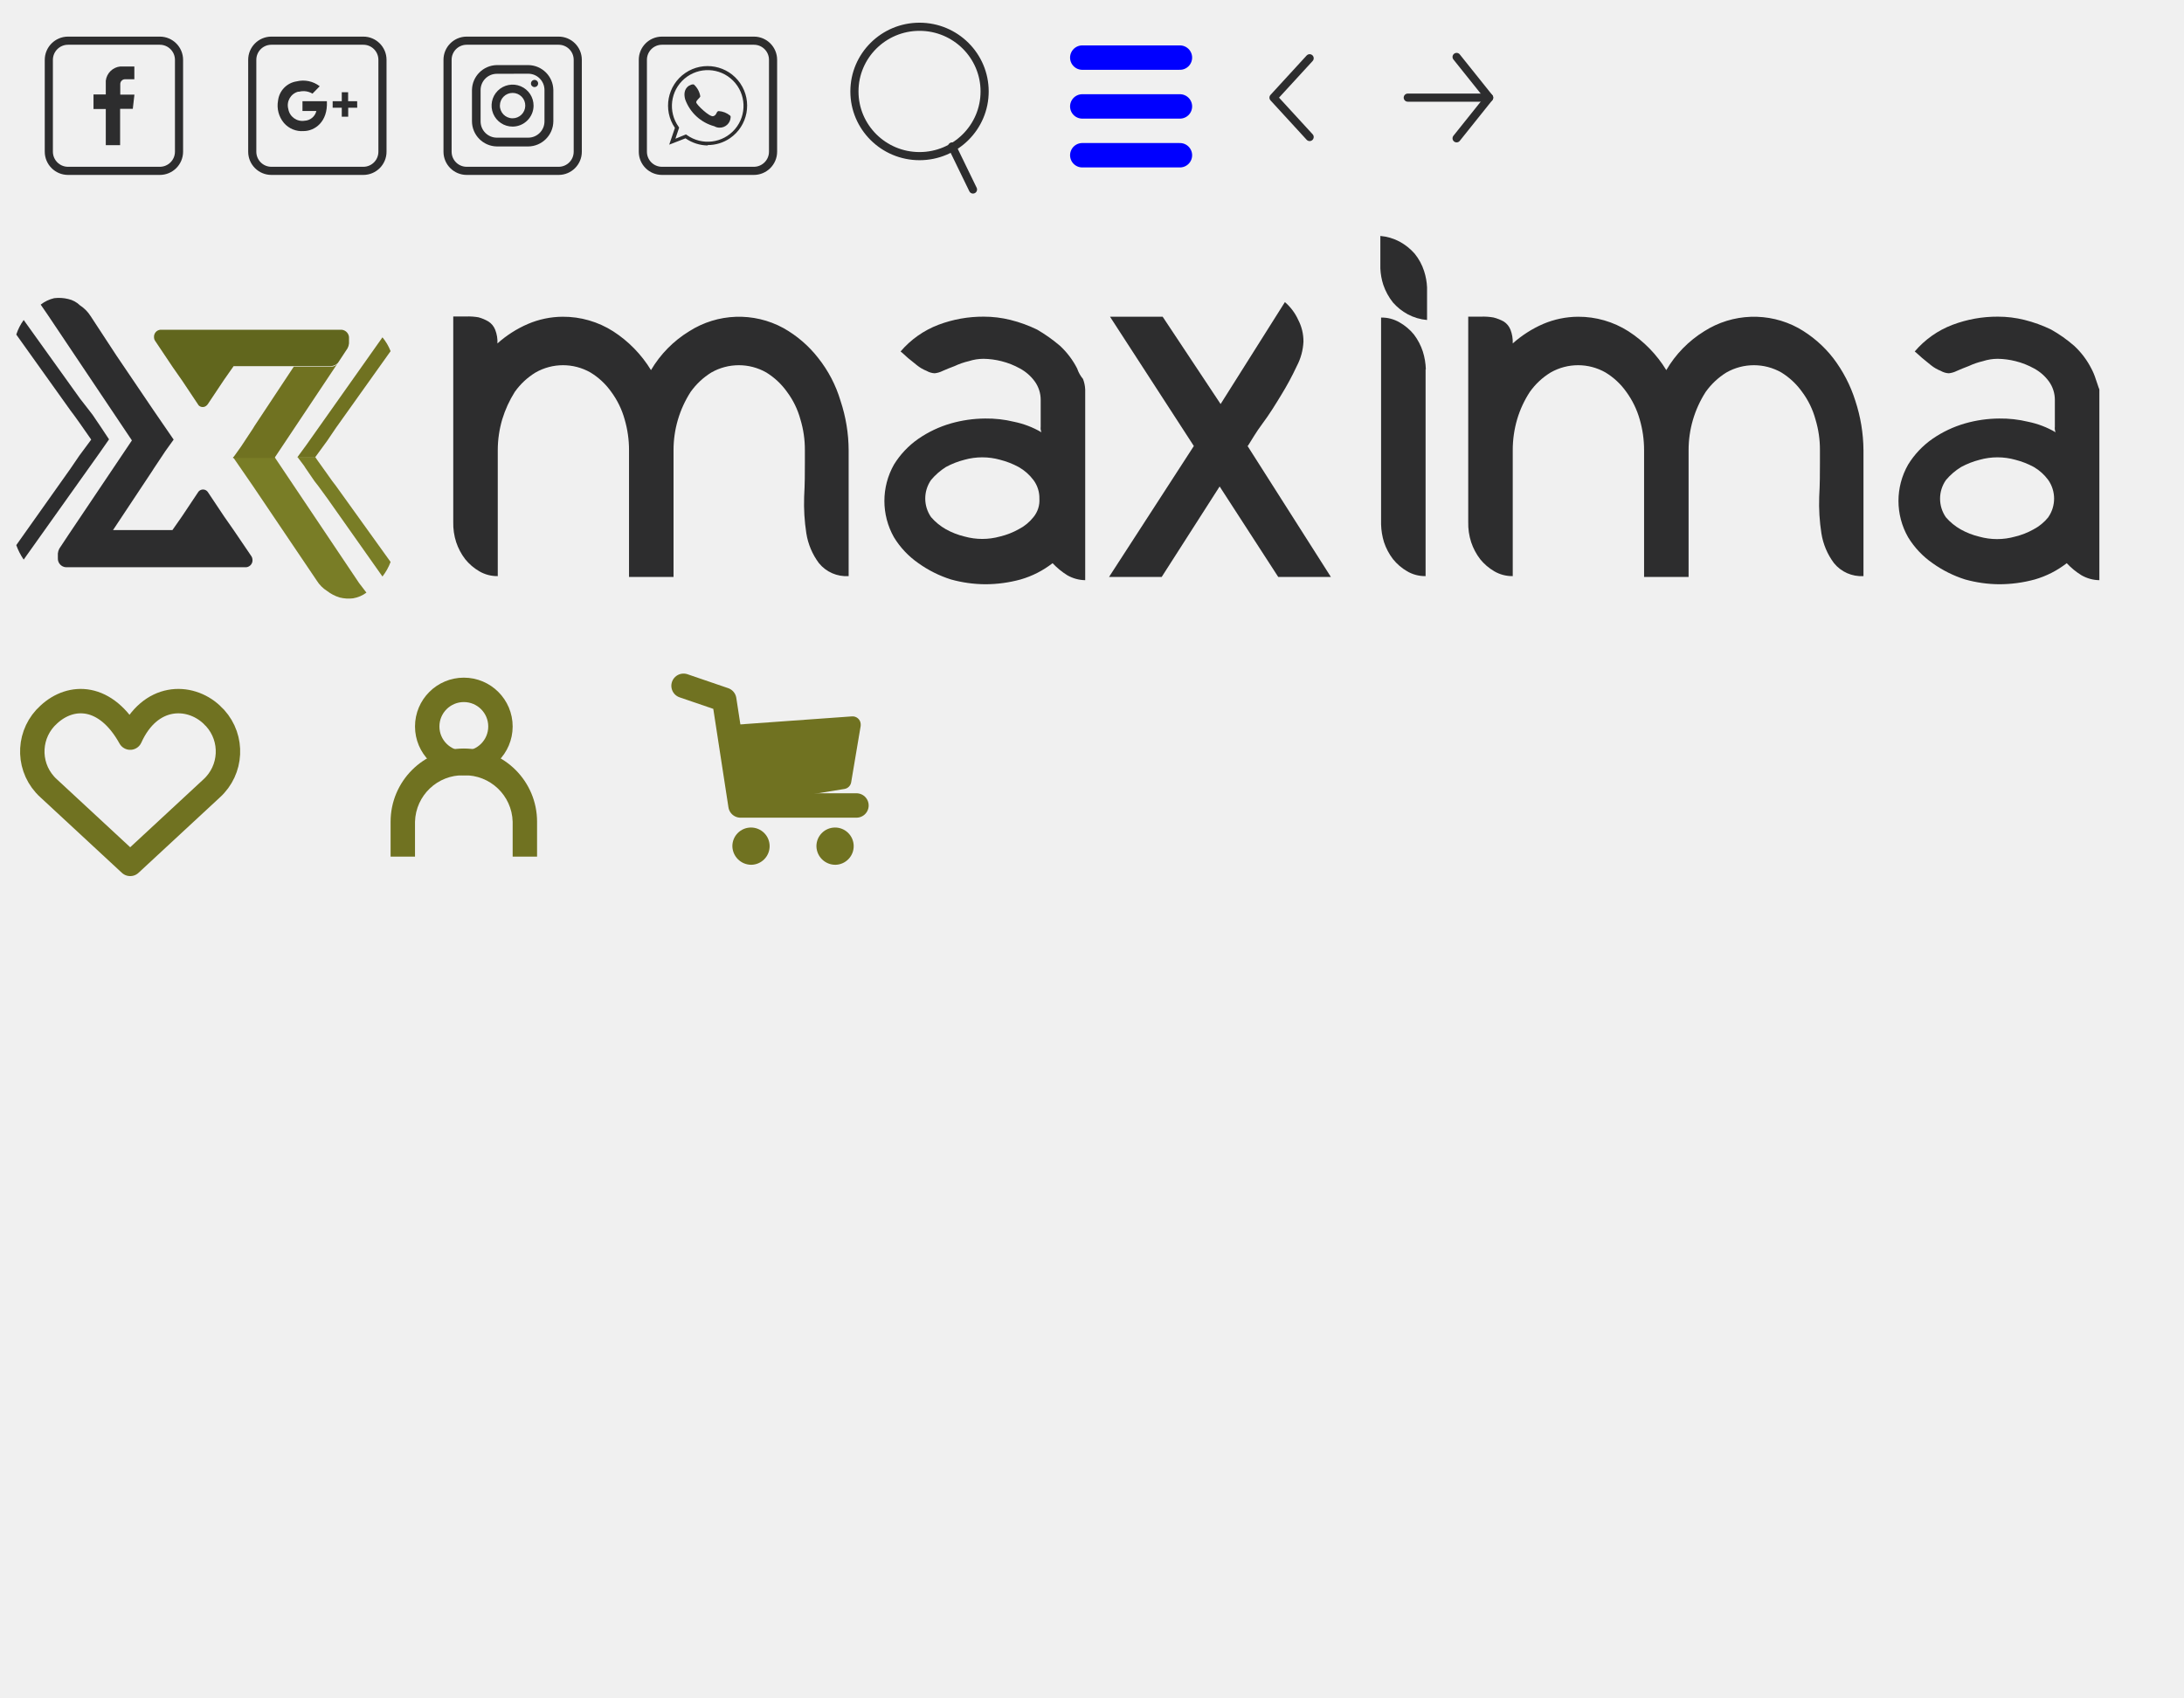
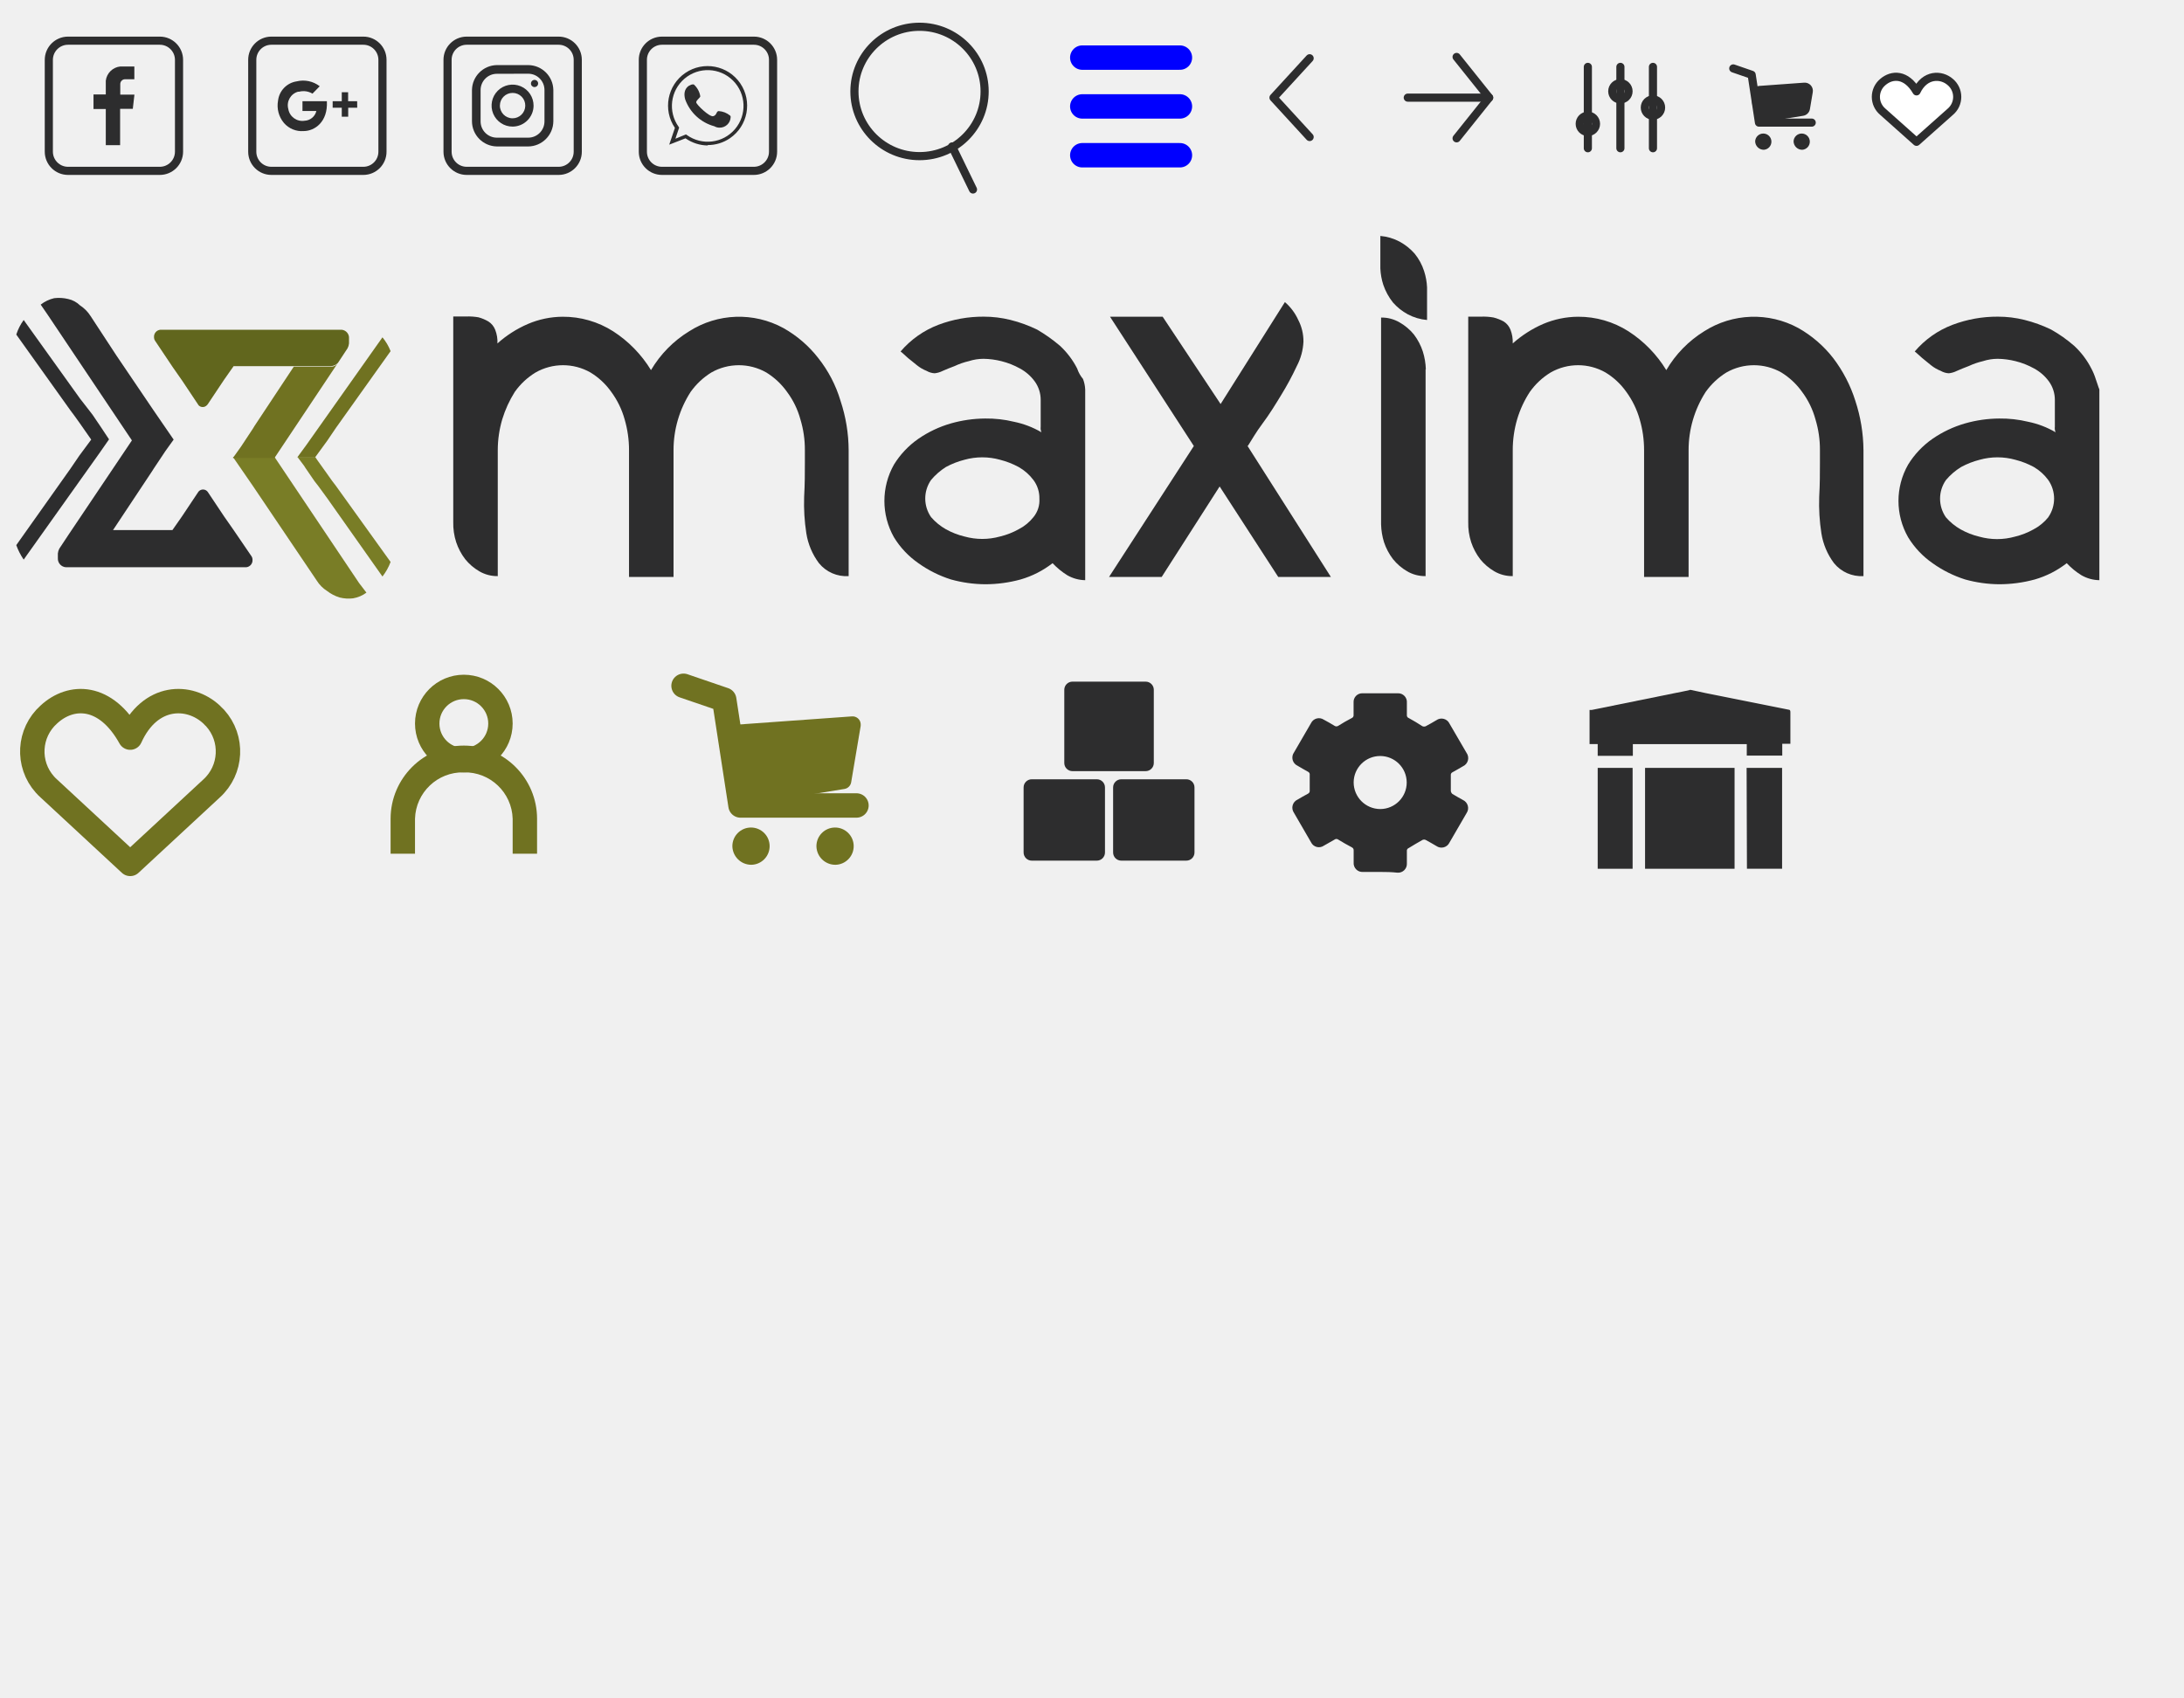
<svg xmlns="http://www.w3.org/2000/svg" id="Layer_1" data-name="Layer 1" width="268.39" height="208.61" viewBox="0 0 268.39 208.61">
  <defs>
    <style>
-       .cls-1 {
+       .cls-1, .cls-11 {
        fill: #fff;
      }

      .cls-2, .cls-7, .cls-8, .cls-9 {
        fill: none;
      }

-       .cls-2 {
+       .cls-11, .cls-2 {
        stroke: #2d2d2e;
      }

-       .cls-2, .cls-8, .cls-9 {
+       .cls-11, .cls-2, .cls-8, .cls-9 {
        stroke-linecap: round;
      }

-       .cls-2, .cls-7, .cls-8 {
+       .cls-11, .cls-2, .cls-7, .cls-8 {
        stroke-linejoin: round;
      }

      .cls-3 {
        fill: #2d2d2e;
      }

      .cls-4 {
        fill: #61661d;
      }

      .cls-5 {
        fill: #797d26;
      }

      .cls-6 {
        fill: #707221;
      }

      .cls-7, .cls-8 {
        stroke: #707221;
      }

      .cls-7, .cls-8, .cls-9 {
        stroke-width: 3px;
      }

      .cls-9 {
        stroke: blue;
      }

      .cls-10 {
        mask: url(#mask);
      }
    </style>
-     <mask id="mask" x="45" y="89.29" width="24" height="19" maskUnits="userSpaceOnUse">
+     <mask id="mask" x="45" y="88.93" width="24" height="19" maskUnits="userSpaceOnUse">
      <g id="path-2-inside-1_323_9609" data-name="path-2-inside-1 323 9609">
-         <path class="cls-1" d="M48,105.29V101a9,9,0,0,1,18,0v4.29" />
+         <path class="cls-1" d="M48,104.93v-4.29a9,9,0,0,1,18,0v4.29" />
      </g>
    </mask>
  </defs>
  <g id="facebook-icon">
    <path id="Vector" class="cls-2" d="M19.64,21H8.36A2.36,2.36,0,0,1,6,18.64H6V7.36A2.36,2.36,0,0,1,8.36,5H19.64A2.36,2.36,0,0,1,22,7.36h0V18.65A2.36,2.36,0,0,1,19.64,21Z" />
    <path id="Vector_2" data-name="Vector 2" class="cls-3" d="M16.51,9.75V8.17H14.79A2,2,0,0,0,13,9.92v1.69H11.49V13.4H13v4.44h1.76V13.38h1.56l.2-1.75H14.78V10.35a.59.59,0,0,1,.57-.61h1.16Z" />
  </g>
  <g id="gmail-icon">
    <path id="Vector-2" class="cls-2" d="M44.65,21H33.36A2.35,2.35,0,0,1,31,18.66h0V7.36A2.35,2.35,0,0,1,33.34,5h11.3A2.35,2.35,0,0,1,47,7.34h0v11.3A2.35,2.35,0,0,1,44.66,21h0Z" />
    <path id="Vector_2-2" data-name="Vector 2-2" class="cls-3" d="M38.4,11.51l.89-.91a3.33,3.33,0,0,0-2.83-.6,2.71,2.71,0,0,0-2.29,2.36,3.33,3.33,0,0,0,.72,2.75,2.9,2.9,0,0,0,2.42,1c1.36,0,3-1.12,2.86-3.67h-3v1.2h1.71a1.56,1.56,0,0,1-1.45,1.2,1.75,1.75,0,0,1-2-1.44h0a1.73,1.73,0,0,1,1.2-2.13h.13A2.14,2.14,0,0,1,38.4,11.51Z" />
    <path id="Vector_3" data-name="Vector 3" class="cls-3" d="M43.89,12.44H42.78v-1.1H42v1.1H40.88v.8H42v1.1h.79v-1.1H43.9Z" />
  </g>
  <g id="instagram-icon">
    <path id="Vector-3" class="cls-2" d="M68.64,21H57.36A2.35,2.35,0,0,1,55,18.66h0V7.36A2.35,2.35,0,0,1,57.34,5h11.3A2.35,2.35,0,0,1,71,7.34h0v11.3A2.35,2.35,0,0,1,68.66,21h0Z" />
    <path id="Vector_2-3" data-name="Vector 2-3" class="cls-3" d="M64.91,18H61.06A3.11,3.11,0,0,1,58,14.91V11.06A3.11,3.11,0,0,1,61.06,8h3.85A3.11,3.11,0,0,1,68,11.06v3.85A3.12,3.12,0,0,1,64.91,18ZM61.06,9.07a2,2,0,0,0-2,2v3.85a2,2,0,0,0,2,2h3.85a2,2,0,0,0,2-2V11.06a2,2,0,0,0-2-2Z" />
    <path id="Vector_3-2" data-name="Vector 3-2" class="cls-3" d="M63,15.56A2.58,2.58,0,1,1,65.57,13v0h0A2.59,2.59,0,0,1,63,15.56Zm0-4.14A1.56,1.56,0,1,0,64.55,13,1.55,1.55,0,0,0,63,11.42Z" />
    <path id="Vector_4" data-name="Vector 4" class="cls-3" d="M65.69,10.7a.44.44,0,1,0-.44-.44.43.43,0,0,0,.42.44h0Z" />
  </g>
  <g>
    <path id="Vector-4" class="cls-2" d="M92.64,21H81.36A2.35,2.35,0,0,1,79,18.66h0V7.36A2.35,2.35,0,0,1,81.34,5h11.3A2.35,2.35,0,0,1,95,7.34h0v11.3A2.36,2.36,0,0,1,92.64,21Z" />
    <path id="Vector_2-4" data-name="Vector 2-4" class="cls-3" d="M87,17.88A4.87,4.87,0,0,1,84.24,17l-2,.78.7-2.06A4.86,4.86,0,1,1,89.69,17h0a4.81,4.81,0,0,1-2.75.83Zm-2.7-1.36.1.07a4.4,4.4,0,1,0-1-1l.06.09L83,17.05Z" />
  </g>
  <path id="Vector_3-3" data-name="Vector 3-3" class="cls-3" d="M89.74,14.22a.22.22,0,0,1,.05.17,1.34,1.34,0,0,1-1.38,1.3h0a1.23,1.23,0,0,1-.62-.17,5.27,5.27,0,0,1-3.59-3.31c-.42-1.52.8-1.92,1.06-1.83a2.47,2.47,0,0,1,.8,1.47c-.09.24-.51.47-.5.73s1.63,1.83,2.09,1.7.34-.57.65-.63A2.47,2.47,0,0,1,89.74,14.22Z" />
  <g id="maxima-logo">
-     <path id="Vector-5" class="cls-4" d="M25.52,49.7l2-3L28.71,45h12a1.31,1.31,0,0,0,.82-.4l1.18-1.79a1.6,1.6,0,0,0,.18-.6v-.59A1,1,0,0,0,42,40.53H19.69a.86.86,0,0,0-.76.95s0,0,0,.05a.76.76,0,0,0,.11.33l2.19,3.27,1.18,1.69,2,3a.7.7,0,0,0,1,0h0Z" />
+     <path id="Vector-5" class="cls-4" d="M25.52,49.7l2-3L28.71,45h12a1.31,1.31,0,0,0,.82-.4l1.18-1.79a1.6,1.6,0,0,0,.18-.6v-.59A1,1,0,0,0,42,40.53H19.69a.86.86,0,0,0-.76.95h0v.05a.76.76,0,0,0,.11.33l2.19,3.27,1.18,1.69,2,3a.7.7,0,0,0,1,0h0Z" />
    <g id="Group">
      <path id="Vector_2-5" data-name="Vector 2-5" class="cls-5" d="M44.12,71.65,33.73,56.16H28.62l2.46,3.57,4.56,6.76,3.28,4.86a4,4,0,0,0,1.28,1.29,4.76,4.76,0,0,0,1.55.8,4.53,4.53,0,0,0,1.64.1,3.81,3.81,0,0,0,1.64-.7Z" />
      <path id="Vector_3-4" data-name="Vector 3-4" class="cls-5" d="M41.29,59.73l-.45-.59-.64-.9L39,56.56l-.27-.4H36.55l.82,1.09.19.3,1.09,1.59.46.59,1.09,1.49L47,70.86a6.84,6.84,0,0,0,1-1.79Z" />
    </g>
    <g id="Group_2" data-name="Group 2">
      <path id="Vector_4-2" data-name="Vector 4-2" class="cls-6" d="M47,41.46,37.65,54.69l-1.1,1.5h2.19l1.46-2,1.09-1.61L48,43.16A6.19,6.19,0,0,0,47,41.46Z" />
      <path id="Vector_5" data-name="Vector 5" class="cls-6" d="M40.75,45.07H36.1l-4.84,7.31-.18.3-1.46,2.21-1,1.4h5.11l7.75-11.62A.94.94,0,0,1,40.75,45.07Z" />
    </g>
    <g id="Group_3" data-name="Group 3">
      <path id="Vector_6" data-name="Vector 6" class="cls-3" d="M100.55,44a14.27,14.27,0,0,0-4.28-3.68,11.39,11.39,0,0,0-11.58.4A13.81,13.81,0,0,0,80,45.49a14.92,14.92,0,0,0-4.65-4.77,11.42,11.42,0,0,0-6.2-1.79,11,11,0,0,0-4.28.89,13.85,13.85,0,0,0-3.74,2.39,4.07,4.07,0,0,0-.28-1.69,2.11,2.11,0,0,0-.82-1A4.94,4.94,0,0,0,58.8,39a7.3,7.3,0,0,0-1.55-.1H55.7V64.16a7.45,7.45,0,0,0,.36,2.48,7.16,7.16,0,0,0,1.1,2.08,6.33,6.33,0,0,0,1.73,1.49,4.35,4.35,0,0,0,2.28.6V55.32a13.45,13.45,0,0,1,.55-3.78,13.89,13.89,0,0,1,1.54-3.37,8.59,8.59,0,0,1,2.56-2.39,6.81,6.81,0,0,1,6.74,0,8.59,8.59,0,0,1,2.56,2.39,10.35,10.35,0,0,1,1.64,3.37,13.44,13.44,0,0,1,.54,3.78V70.91h5.47V55.32a13.21,13.21,0,0,1,2.1-7.15,8.81,8.81,0,0,1,2.55-2.39,6.83,6.83,0,0,1,6.75,0,8.81,8.81,0,0,1,2.55,2.39,10.06,10.06,0,0,1,1.64,3.37,12.76,12.76,0,0,1,.55,3.78v1.59c0,1.19,0,2.58-.09,4.17a23.87,23.87,0,0,0,.27,4.47,8.26,8.26,0,0,0,1.55,3.67,4.35,4.35,0,0,0,3.65,1.59V55.32a19.49,19.49,0,0,0-1-6.06A15.65,15.65,0,0,0,100.55,44Z" />
      <path id="Vector_7" data-name="Vector 7" class="cls-3" d="M132.37,45.29a10,10,0,0,0-2.1-2.78,19.19,19.19,0,0,0-2.82-2,16.71,16.71,0,0,0-3.28-1.19,13.53,13.53,0,0,0-3.29-.4,15.54,15.54,0,0,0-5.56,1,11.49,11.49,0,0,0-4.65,3.28c.28.2.55.5.91.8l1.1.89a4.51,4.51,0,0,0,1.18.69,2.24,2.24,0,0,0,1,.3,2.9,2.9,0,0,0,1-.3c.45-.19.91-.39,1.46-.59a8.64,8.64,0,0,1,1.73-.6,5.92,5.92,0,0,1,1.82-.29,9.54,9.54,0,0,1,2.19.29,9.34,9.34,0,0,1,2.28.9,5.46,5.46,0,0,1,1.82,1.59,3.87,3.87,0,0,1,.73,2.28v3.28a1.36,1.36,0,0,0,.09.69,11,11,0,0,0-3.37-1.29,14.12,14.12,0,0,0-3.55-.4,15.73,15.73,0,0,0-4.2.6,13.72,13.72,0,0,0-4,1.89,10.67,10.67,0,0,0-3,3.17,9.07,9.07,0,0,0,0,8.94,10.59,10.59,0,0,0,3,3.18,14.29,14.29,0,0,0,4,2,16.13,16.13,0,0,0,4.2.59,16.5,16.5,0,0,0,4.37-.59,11.65,11.65,0,0,0,3.92-2,9,9,0,0,0,1.82,1.49,4.56,4.56,0,0,0,2.19.6V47.87a4.07,4.07,0,0,0-.27-1.29A4,4,0,0,1,132.37,45.29ZM127,63.56a5.48,5.48,0,0,1-1.82,1.49,8.93,8.93,0,0,1-2.28.89,8.14,8.14,0,0,1-4.38,0,8.93,8.93,0,0,1-2.28-.89,6.88,6.88,0,0,1-1.82-1.49,4,4,0,0,1,0-4.57,7.89,7.89,0,0,1,1.82-1.59,9.9,9.9,0,0,1,2.28-.89,8.14,8.14,0,0,1,4.38,0,9.9,9.9,0,0,1,2.28.89A5.94,5.94,0,0,1,127,59a3.7,3.7,0,0,1,.73,2.29A3.23,3.23,0,0,1,127,63.56Z" />
      <path id="Vector_8" data-name="Vector 8" class="cls-3" d="M153.25,54.72l.09.1c.45-.69,1-1.69,1.82-2.78s1.55-2.28,2.28-3.48A34.89,34.89,0,0,0,159.36,45a7.15,7.15,0,0,0,.82-3,5.69,5.69,0,0,0-.64-2.68,6.31,6.31,0,0,0-1.64-2.19L150,49.66l-7.12-10.73h-6.47l10.3,15.89L136.29,70.91h6.47l7.12-11.12,7.2,11.12h6.47Z" />
      <path id="Vector_9" data-name="Vector 9" class="cls-3" d="M225.27,44A14.35,14.35,0,0,0,221,40.32a11.39,11.39,0,0,0-11.58.4,13.79,13.79,0,0,0-4.65,4.77,14.92,14.92,0,0,0-4.65-4.77,11.42,11.42,0,0,0-6.2-1.79,11.13,11.13,0,0,0-4.29.89,14,14,0,0,0-3.73,2.39,4.23,4.23,0,0,0-.28-1.69,2.11,2.11,0,0,0-.82-1,5.33,5.33,0,0,0-1.27-.5,7.3,7.3,0,0,0-1.55-.1h-1.55V64.16a7.45,7.45,0,0,0,.36,2.48,7.16,7.16,0,0,0,1.1,2.08,6.33,6.33,0,0,0,1.73,1.49,4.35,4.35,0,0,0,2.28.6V55.32a13.44,13.44,0,0,1,.54-3.78A12.75,12.75,0,0,1,188,48.17a8.59,8.59,0,0,1,2.56-2.39,6.81,6.81,0,0,1,6.74,0,8.59,8.59,0,0,1,2.56,2.39,10.66,10.66,0,0,1,1.64,3.37,13.44,13.44,0,0,1,.54,3.78V70.91h5.47V55.32a13.21,13.21,0,0,1,2.1-7.15,8.81,8.81,0,0,1,2.55-2.39,6.83,6.83,0,0,1,6.75,0,8.81,8.81,0,0,1,2.55,2.39,10.06,10.06,0,0,1,1.64,3.37,12.76,12.76,0,0,1,.55,3.78v1.59c0,1.19,0,2.58-.09,4.17a23.87,23.87,0,0,0,.27,4.47,8.26,8.26,0,0,0,1.55,3.67A4.35,4.35,0,0,0,229,70.81V55.32a19.83,19.83,0,0,0-1-6.06A17.12,17.12,0,0,0,225.27,44Z" />
      <path id="Vector_10" data-name="Vector 10" class="cls-3" d="M257.54,46.58a7.32,7.32,0,0,0-.54-1.29,10,10,0,0,0-2.1-2.78,17,17,0,0,0-2.83-2,16.71,16.71,0,0,0-3.28-1.19,13.39,13.39,0,0,0-3.28-.4,15.54,15.54,0,0,0-5.56,1,11.39,11.39,0,0,0-4.65,3.28c.27.2.55.5.91.8l1.09.89a4.57,4.57,0,0,0,1.19.69,2.2,2.2,0,0,0,1,.3,2.9,2.9,0,0,0,1-.3c.45-.19.91-.39,1.45-.59a9,9,0,0,1,1.74-.6,5.92,5.92,0,0,1,1.82-.29,9.54,9.54,0,0,1,2.19.29,9.34,9.34,0,0,1,2.28.9,5.46,5.46,0,0,1,1.82,1.59,3.87,3.87,0,0,1,.73,2.28v3.28a1.36,1.36,0,0,0,.09.69,11,11,0,0,0-3.37-1.29,14.25,14.25,0,0,0-3.56-.4,15.6,15.6,0,0,0-4.19.6,13.72,13.72,0,0,0-4,1.89,10.67,10.67,0,0,0-3,3.17,9,9,0,0,0,0,8.94,10.59,10.59,0,0,0,3,3.18,14.29,14.29,0,0,0,4,2,16,16,0,0,0,4.19.59,16.63,16.63,0,0,0,4.38-.59,11.65,11.65,0,0,0,3.92-2,8.66,8.66,0,0,0,1.82,1.49,4.56,4.56,0,0,0,2.19.6V47.87C257.82,47.47,257.73,47.07,257.54,46.58Zm-5.83,17a5.82,5.82,0,0,1-1.82,1.49,8.93,8.93,0,0,1-2.28.89,8.14,8.14,0,0,1-4.38,0,8.93,8.93,0,0,1-2.28-.89,6.88,6.88,0,0,1-1.82-1.49,4,4,0,0,1,0-4.57A7.6,7.6,0,0,1,241,57.4a9.9,9.9,0,0,1,2.28-.89,8.14,8.14,0,0,1,4.38,0,9.9,9.9,0,0,1,2.28.89,5.89,5.89,0,0,1,1.77,1.6,4,4,0,0,1,0,4.57Z" />
      <path id="Vector_11" data-name="Vector 11" class="cls-3" d="M175.22,45.39a8.17,8.17,0,0,0-.37-2.19,7.13,7.13,0,0,0-1.09-2.08A6.29,6.29,0,0,0,172,39.63a4.35,4.35,0,0,0-2.28-.6V64.45a8.16,8.16,0,0,0,.36,2.19,7.16,7.16,0,0,0,1.1,2.08,6.33,6.33,0,0,0,1.73,1.49,4.35,4.35,0,0,0,2.28.6V45.39Z" />
      <path id="Vector_12" data-name="Vector 12" class="cls-3" d="M173.85,31.18A6.78,6.78,0,0,0,172,29.7a6.14,6.14,0,0,0-2.37-.7v4a7.58,7.58,0,0,0,.36,2,7.23,7.23,0,0,0,1.19,2.18A6.54,6.54,0,0,0,173,38.63a6.14,6.14,0,0,0,2.37.7v-4a7.58,7.58,0,0,0-.36-2A6.6,6.6,0,0,0,173.85,31.18Z" />
-       <path id="Vector_13" data-name="Vector 13" class="cls-3" d="M28.71,65.15l-1.18-1.69-2-3a.72.72,0,0,0-1-.16.61.61,0,0,0-.16.16l-2,3-1.18,1.69h-7.3L18.7,57.9l.19-.3,1.45-2.18,1-1.39-2.46-3.58L14.31,43.7l-3.19-4.87a4.26,4.26,0,0,0-1.28-1.29,3,3,0,0,0-1.46-.79,4.8,4.8,0,0,0-1.73-.1A4.28,4.28,0,0,0,5,37.44l.82,1.19,10.39,15.5L8.47,65.65,7.29,67.43a1.6,1.6,0,0,0-.18.6v.59a1.06,1.06,0,0,0,1,1.1H30.26a.86.86,0,0,0,.76-1s0,0,0,0a.76.76,0,0,0-.11-.33Z" />
+       <path id="Vector_13" data-name="Vector 13" class="cls-3" d="M28.71,65.15l-1.18-1.69-2-3a.72.72,0,0,0-1-.16.61.61,0,0,0-.16.16l-2,3-1.18,1.69h-7.3L18.7,57.9l.19-.3,1.45-2.18,1-1.39-2.46-3.58L14.31,43.7l-3.19-4.87a4.26,4.26,0,0,0-1.28-1.29,3,3,0,0,0-1.46-.79,4.8,4.8,0,0,0-1.73-.1A4.28,4.28,0,0,0,5,37.44l.82,1.19,10.39,15.5L8.47,65.65,7.29,67.43a1.6,1.6,0,0,0-.18.6v.59a1.06,1.06,0,0,0,1,1.1H30.26a.86.86,0,0,0,.77-.94s0,0,0-.06h0a.76.76,0,0,0-.11-.33Z" />
      <path id="Vector_14" data-name="Vector 14" class="cls-3" d="M13.4,54l-.73-1.1-.19-.29L11.39,51l-.46-.6L9.84,49,2.91,39.33A6.43,6.43,0,0,0,2,41.12l6.66,9.33.45.6.64.89,1.18,1.69.28.4L9.75,56,8.66,57.6,2,67a7.87,7.87,0,0,0,.91,1.78l9.39-13.2Z" />
    </g>
  </g>
  <g id="search-icon">
    <ellipse class="cls-2" cx="113" cy="11.24" rx="8" ry="7.95" />
    <path class="cls-2" d="M117,18l2.57,5.29" />
  </g>
  <path id="heart" class="cls-7" d="M26,87.82c-2.71-2.52-7.56-2.56-10,2.84-3-5.4-7.28-5.36-10-2.84a6.1,6.1,0,0,0-.48,8.61,5.44,5.44,0,0,0,.48.48l10,9.27,10-9.27a6.13,6.13,0,0,0,.43-8.66h0C26.29,88.1,26.15,88,26,87.82Z" />
  <g id="cart-icon">
    <path id="Path_6" data-name="Path 6" class="cls-8" d="M84,84.29,89,86l2,13h14.25" />
    <g id="Ellipse_4" data-name="Ellipse 4">
      <path id="Vector-6" class="cls-6" d="M92.32,106.29A2.29,2.29,0,1,0,90,104,2.33,2.33,0,0,0,92.32,106.29Z" />
      <path id="Vector_2-6" data-name="Vector 2-6" class="cls-6" d="M92.32,105.51A1.51,1.51,0,1,0,90.77,104a1.52,1.52,0,0,0,1.55,1.51Z" />
    </g>
    <g id="Ellipse_4_1_2" data-name="Ellipse 4 1 2">
      <path id="Vector_3-5" data-name="Vector 3-5" class="cls-6" d="M102.69,106.29a2.29,2.29,0,1,0-2.36-2.29,2.32,2.32,0,0,0,2.35,2.29h0Z" />
      <path id="Vector_4-3" data-name="Vector 4-3" class="cls-6" d="M102.69,105.51a1.51,1.51,0,1,0-1.56-1.51,1.52,1.52,0,0,0,1.56,1.51Z" />
    </g>
    <path class="cls-6" d="M89,90.11a1,1,0,0,1,.93-1l14.77-1.06a1,1,0,0,1,1.07.92,1,1,0,0,1,0,.24l-1.17,6.94a1,1,0,0,1-.82.82L92.26,98.84a1,1,0,0,1-1-.53l-2.08-4a1,1,0,0,1-.11-.46Z" />
  </g>
  <g id="burger-menu-icon">
    <path id="bot" class="cls-9" d="M133,19.08h12" />
    <path id="mid" class="cls-9" d="M133,13.08h12" />
    <path id="top" class="cls-9" d="M133,7.08h12" />
  </g>
  <path id="Vector_2-2-2" data-name="Vector 2-2-2" class="cls-2" d="M160.94,7.16,156.5,12l4.44,4.84" />
-   <g id="user-icon">
-     <path id="Ellipse_3" data-name="Ellipse 3" class="cls-8" d="M61.5,89.29a4.5,4.5,0,1,1-4.5-4.5A4.5,4.5,0,0,1,61.5,89.29Z" />
-     <g id="Path_5" data-name="Path 5">
-       <g class="cls-10">
-         <path class="cls-6" d="M45,105.29a3,3,0,1,0,6,0Zm18,0a3,3,0,1,0,6,0Zm-12,0V101H45v4.29ZM51,101a5.87,5.87,0,0,1,6-5.71v-6A11.87,11.87,0,0,0,45,101Zm6-5.71A5.87,5.87,0,0,1,63,101h6A11.87,11.87,0,0,0,57,89.29ZM63,101v4.29h6V101Z" />
-       </g>
+   <g id="enter-icon">
+     <path id="Vector-2-2" class="cls-2" d="M179,17l4-5-4-5" />
+     <path class="cls-2" d="M183,12H173" />
+   </g>
+   <path id="Ellipse_3" data-name="Ellipse 3" class="cls-8" d="M61.5,88.93a4.5,4.5,0,1,1-4.5-4.5A4.5,4.5,0,0,1,61.5,88.93Z" />
+   <g id="Path_5" data-name="Path 5">
+     <g class="cls-10">
+       <path class="cls-6" d="M45,104.93a3,3,0,0,0,6,0Zm18,0a3,3,0,0,0,6,0Zm-12,0v-4.29H45v4.29Zm0-4.29a5.87,5.87,0,0,1,6-5.71v-6a11.87,11.87,0,0,0-12,11.71Zm6-5.71a5.87,5.87,0,0,1,6,5.71h6A11.87,11.87,0,0,0,57,88.93Zm6,5.71v4.29h6v-4.29Z" />
    </g>
  </g>
-   <g id="enter-icon">
-     <path id="Vector-2-2" data-name="Vector" class="cls-2" d="M179,17l4-5-4-5" />
-     <path class="cls-2" d="M183,12H173" />
+   <g>
+     <g>
+       <rect class="cls-3" x="125.79" y="95.78" width="10" height="10" rx="1" />
+       <rect class="cls-3" x="136.79" y="95.78" width="10" height="10" rx="1" />
+     </g>
+     <rect class="cls-3" x="130.79" y="83.78" width="11" height="11" rx="1" />
  </g>
+   <g id="Group-2" data-name="Group">
+     <path id="Vector-2-2" data-name="Vector" class="cls-3" d="M169.63,107.17h-2.11a1.08,1.08,0,0,1-1.17-1.17c0-.5,0-1,0-1.49,0-.2-.08-.28-.25-.38-.55-.29-1.1-.6-1.63-.93a.38.38,0,0,0-.48,0c-.43.25-.86.5-1.3.74a1.07,1.07,0,0,1-1.58-.42c-.71-1.21-1.41-2.42-2.11-3.64a1.09,1.09,0,0,1,.45-1.6c.43-.25.85-.5,1.29-.73a.38.38,0,0,0,.21-.41c0-.63,0-1.25,0-1.88a.36.36,0,0,0-.2-.4c-.44-.24-.86-.49-1.29-.74a1.1,1.1,0,0,1-.44-1.64c.69-1.2,1.39-2.4,2.09-3.6a1.08,1.08,0,0,1,1.58-.42c.43.23.86.47,1.28.73a.42.42,0,0,0,.52,0c.52-.33,1.06-.64,1.6-.92a.38.38,0,0,0,.25-.42c0-.5,0-1,0-1.52a1.06,1.06,0,0,1,1.08-1.12c1.46,0,2.91,0,4.37,0a1.07,1.07,0,0,1,1.1,1.15c0,.5,0,1,0,1.52a.35.35,0,0,0,.24.38c.56.3,1.11.64,1.67,1a.53.53,0,0,0,.41,0c.44-.22.86-.49,1.29-.73a1.09,1.09,0,0,1,1.64.43c.69,1.18,1.39,2.37,2.08,3.57a1.11,1.11,0,0,1-.45,1.66c-.42.24-.83.49-1.26.72a.36.36,0,0,0-.22.39c0,.64,0,1.27,0,1.91a.56.56,0,0,0,.19.37c.42.26.86.5,1.29.74a1.1,1.1,0,0,1,.45,1.63c-.69,1.21-1.39,2.41-2.09,3.6a1.09,1.09,0,0,1-1.62.43c-.44-.25-.87-.52-1.32-.75a.48.48,0,0,0-.37,0c-.57.31-1.13.66-1.7,1a.35.35,0,0,0-.23.39c0,.5,0,1,0,1.49a1.08,1.08,0,0,1-1.16,1.15C171,107.18,170.34,107.17,169.63,107.17Zm0-7.73a3.26,3.26,0,1,0-3.28-3.28A3.28,3.28,0,0,0,169.62,99.44Z" />
+   </g>
+   <g>
+     <path id="Vector-3-2" data-name="Vector" class="cls-3" d="M207.7,84.78l2.07.44,10,2c.2,0,.25.11.25.31,0,1.21,0,2.42,0,3.62v.27h-1v1.45h-4.36V91.46h-14V92.9h-4.32V91.45h-1V87.26a2.3,2.3,0,0,0,.26,0l10.26-2.08c.6-.11,1.2-.24,1.79-.37Z" />
+     <path id="Vector_2-2-2" data-name="Vector 2" class="cls-3" d="M196.34,94.38h4.29v12.4h-4.29Z" />
+     <path id="Vector_3-2-2" data-name="Vector 3" class="cls-3" d="M214.64,94.38H219v12.4h-4.32Z" />
+     <path id="Vector_4-2-2" data-name="Vector 4" class="cls-3" d="M213.16,94.38h-11v12.4h11Z" />
+   </g>
+   <g>
+     <path class="cls-2" d="M195.13,8.22v10" />
+     <path class="cls-2" d="M199.13,8.22v10" />
+     <path class="cls-2" d="M203.13,8.22v10" />
+     <circle class="cls-2" cx="195.13" cy="15.22" r="1" />
+     <circle class="cls-2" cx="199.13" cy="11.22" r="1" />
+     <path class="cls-2" d="M204.13,13.22a1,1,0,1,1-1-1A1,1,0,0,1,204.13,13.22Z" />
+   </g>
+   <g id="cart-icon-2" data-name="cart-icon">
+     <path id="Path_6-2" data-name="Path 6" class="cls-2" d="M213,8.41l2.26.78.9,5.88h6.48" />
+     <g id="Ellipse_4-2" data-name="Ellipse 4">
+       <path id="Vector-4-2" data-name="Vector" class="cls-3" d="M216.76,18.41a1,1,0,1,0-1.07-1.05A1.06,1.06,0,0,0,216.76,18.41Z" />
+       <path id="Vector_2-3-2" data-name="Vector 2" class="cls-3" d="M216.76,18.05a.7.7,0,0,0,.71-.69.69.69,0,0,0-.71-.68.69.69,0,0,0-.7.68A.69.69,0,0,0,216.76,18.05Z" />
+     </g>
+     <g id="Ellipse_4_1_2-2" data-name="Ellipse 4 1  2">
+       <path id="Vector_3-3-2" data-name="Vector 3" class="cls-3" d="M221.48,18.41a1,1,0,1,0-1.07-1.05A1.06,1.06,0,0,0,221.48,18.41Z" />
+       <path id="Vector_4-3-2" data-name="Vector 4" class="cls-3" d="M221.48,18.05a.69.69,0,0,0,.7-.69.69.69,0,0,0-.7-.68.69.69,0,0,0-.71.68A.7.7,0,0,0,221.48,18.05Z" />
+     </g>
+     <path class="cls-3" d="M215.27,11.56a1,1,0,0,1,.93-1l5.51-.4a1,1,0,0,1,1.06,1.17l-.35,2.08a1,1,0,0,1-.83.82l-4.46.73a1,1,0,0,1-1-.53l-.7-1.36a1.07,1.07,0,0,1-.11-.46Z" />
+   </g>
+   <path id="heart-2" data-name="heart" class="cls-11" d="M239.68,10.09c-1.13-1-3.15-1-4.16,1.14-1.25-2.16-3-2.14-4.15-1.14a2.38,2.38,0,0,0,0,3.64l4.15,3.7,4.16-3.7A2.39,2.39,0,0,0,239.68,10.09Z" />
</svg>
